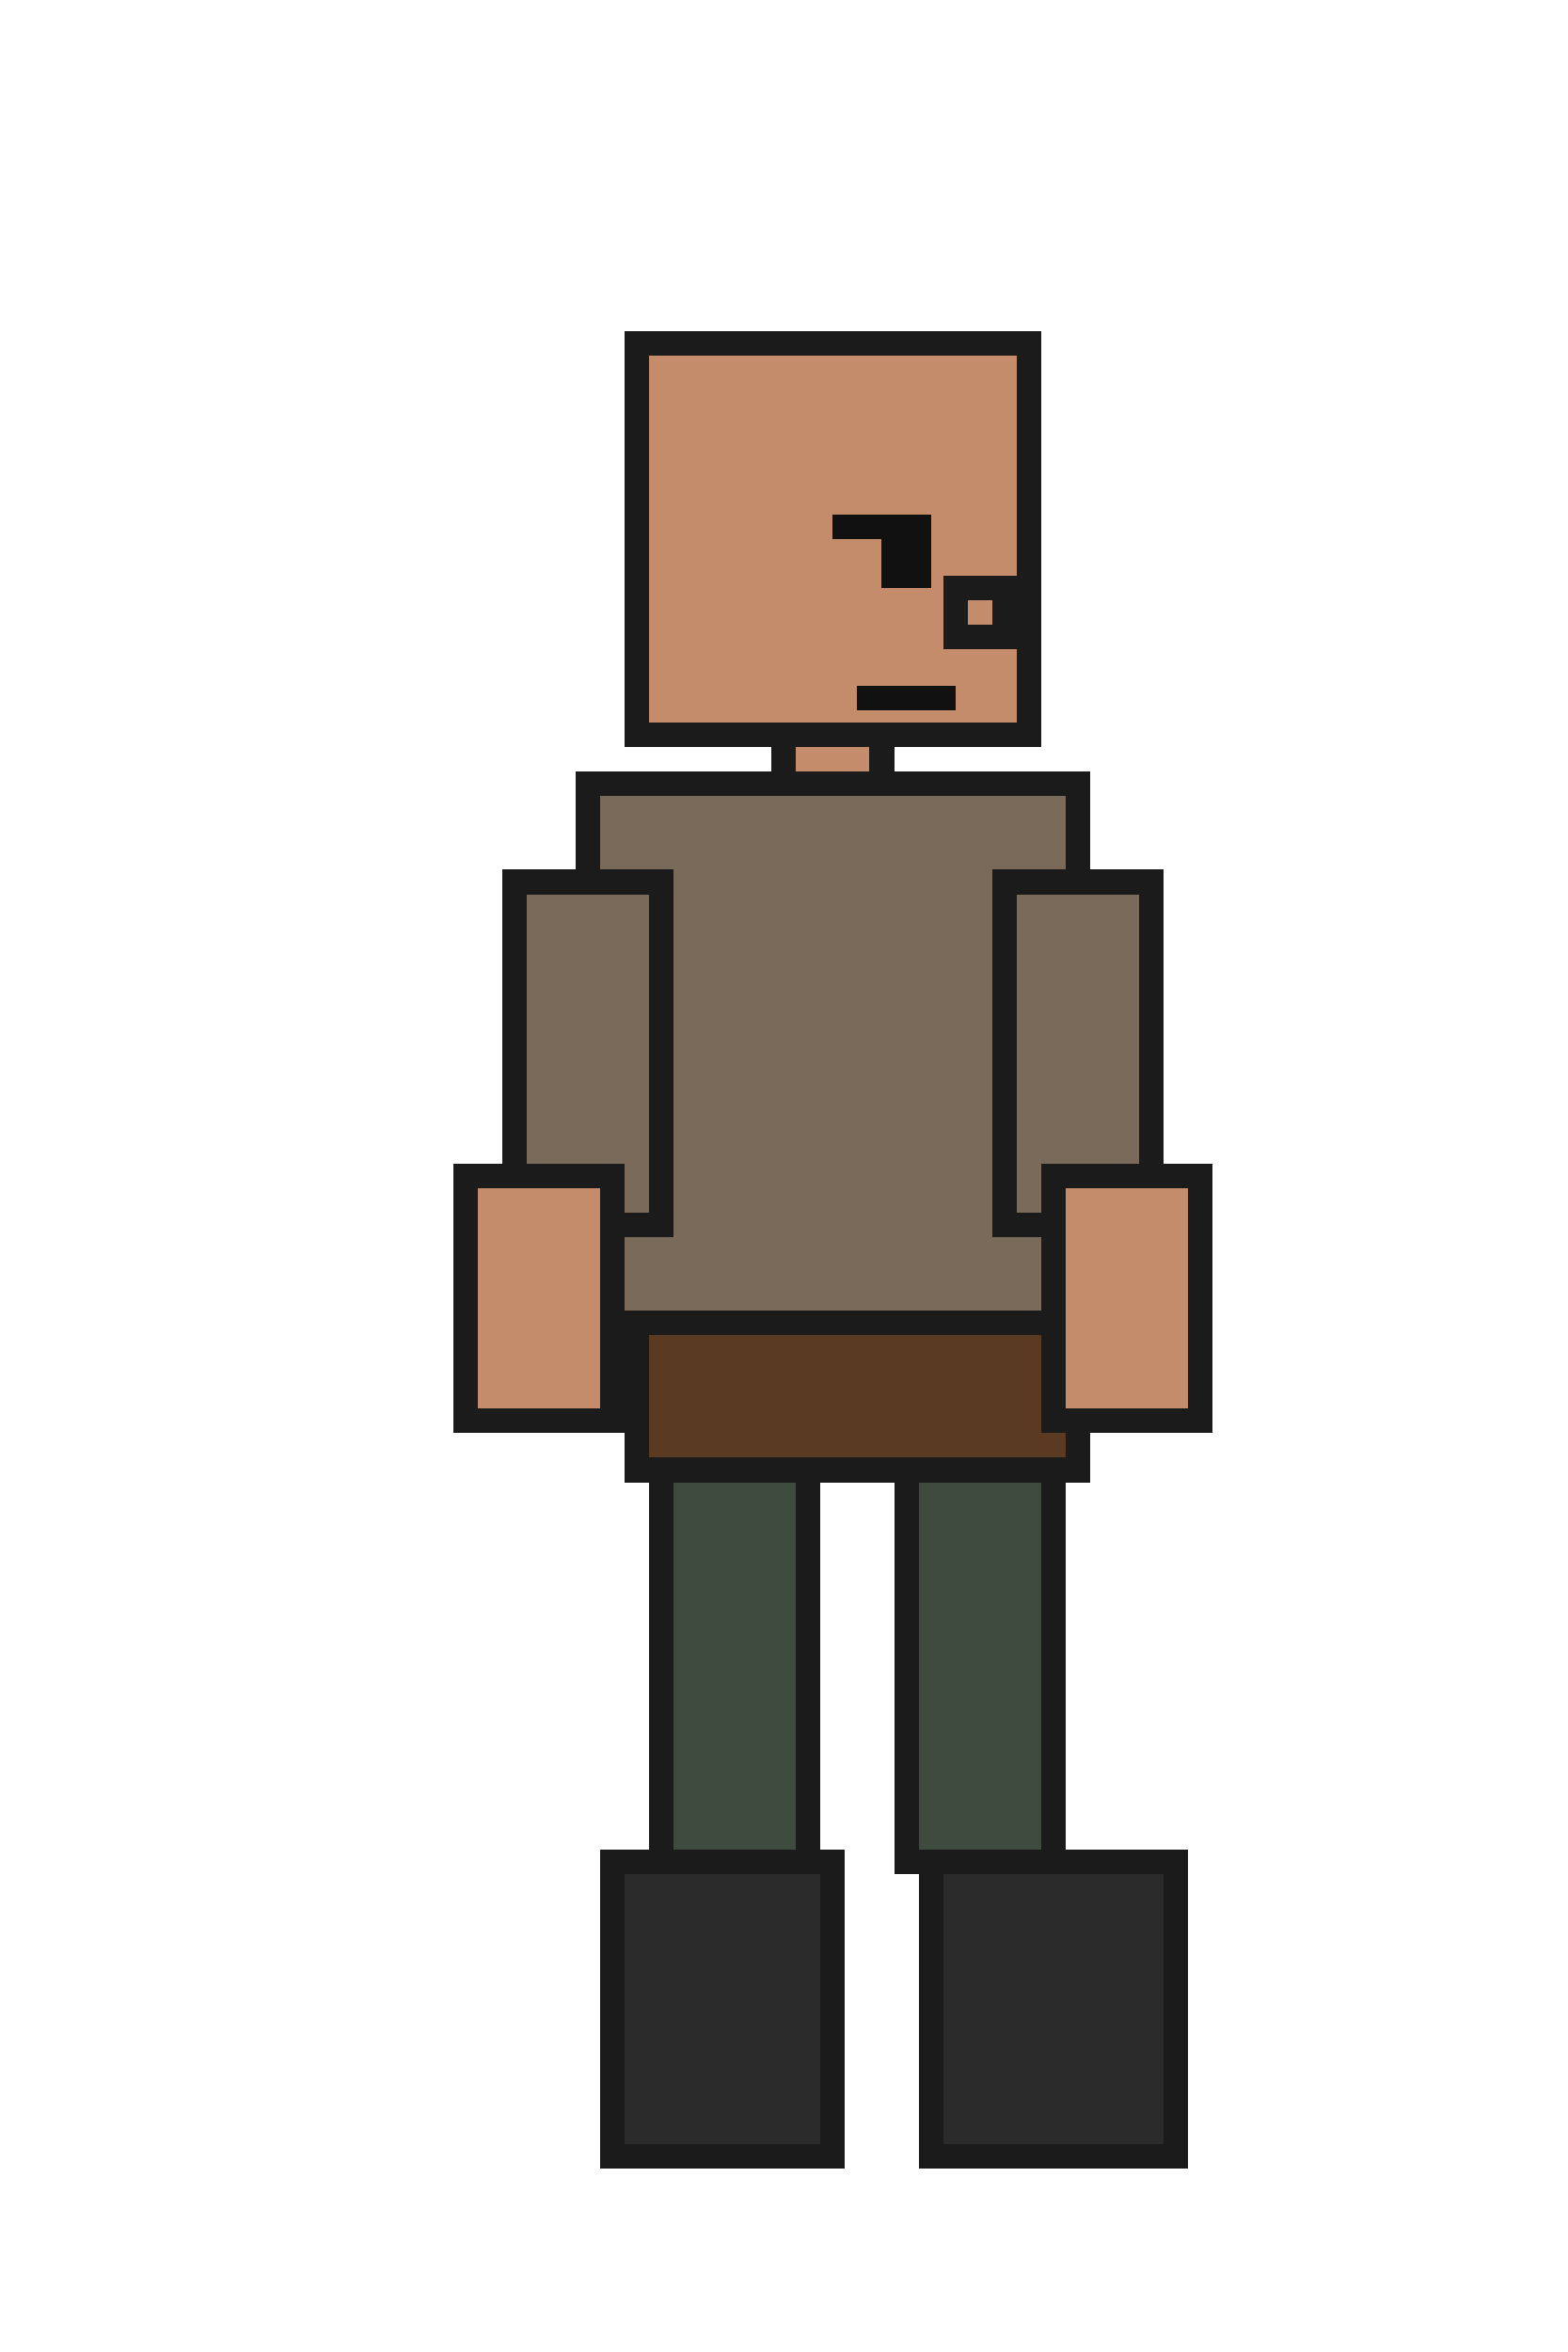
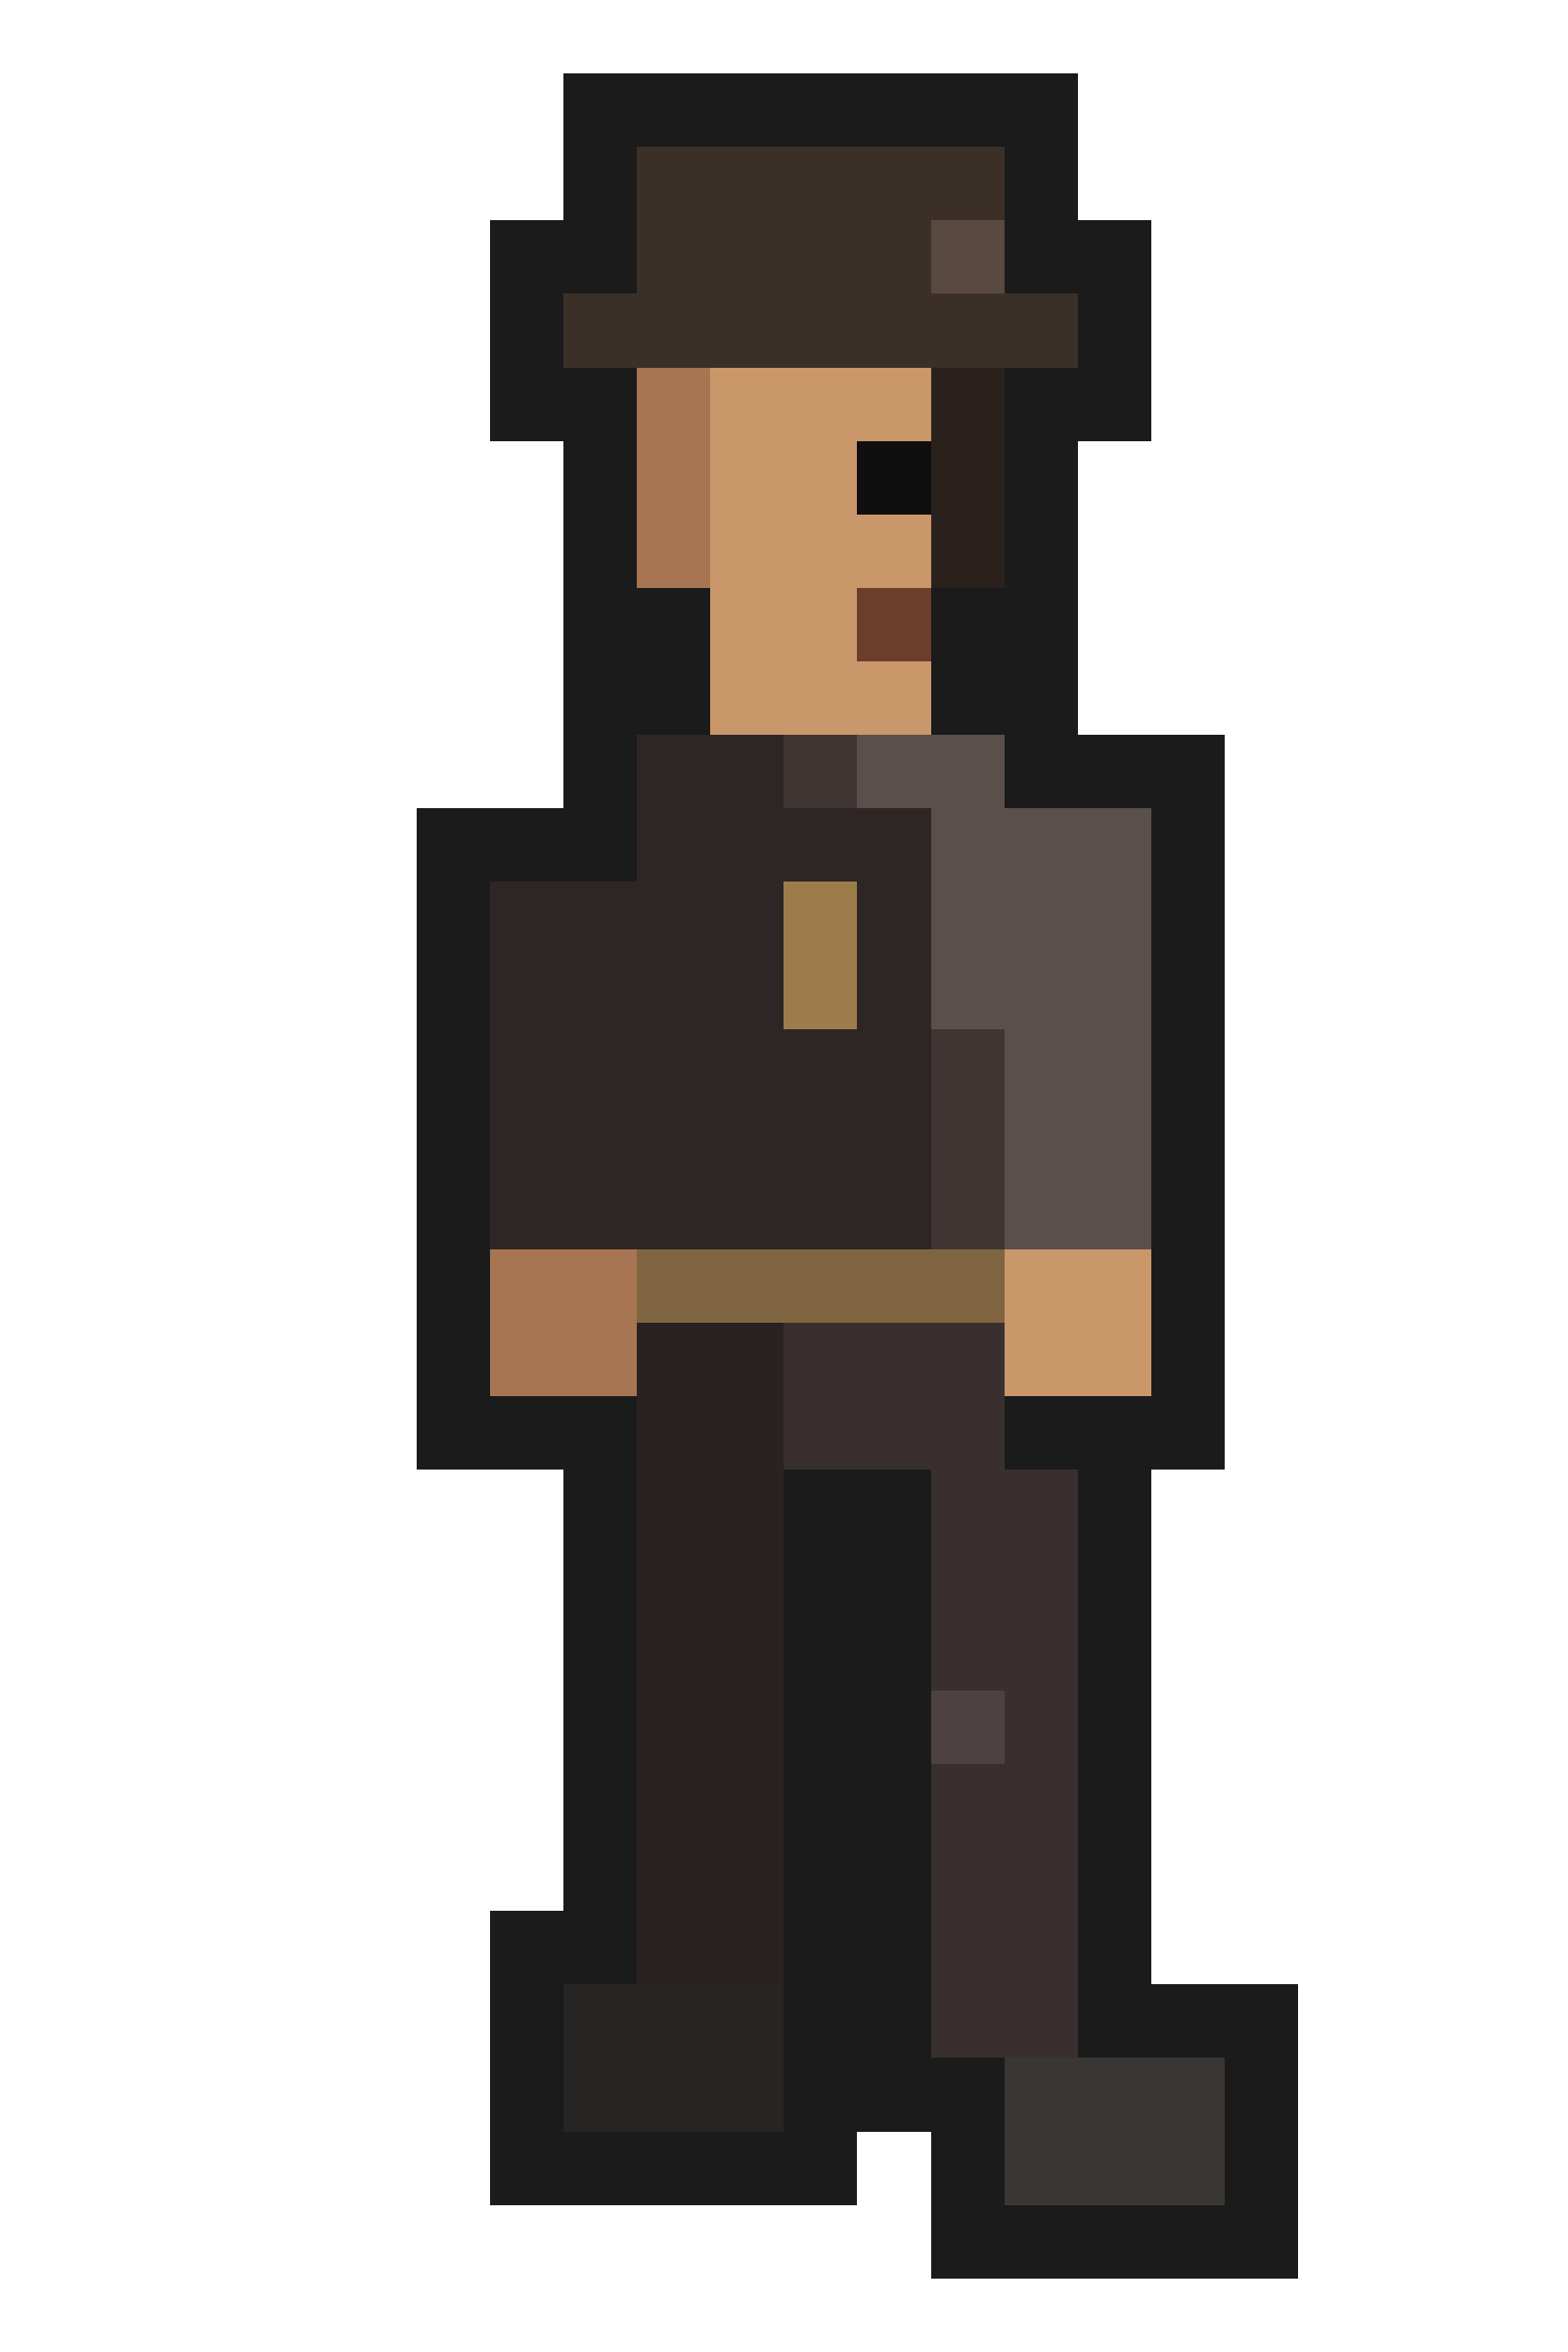
<svg xmlns="http://www.w3.org/2000/svg" width="64" height="96" viewBox="0 0 64 96" shape-rendering="crispEdges">
-   <g stroke-linejoin="miter" stroke-linecap="butt">
-     <rect x="27" y="60" width="6" height="16" fill="#3F4A3F" stroke="#1b1b1b" stroke-width="1" shape-rendering="crispEdges" />
-     <rect x="25" y="76" width="9" height="12" fill="#2B2B2B" stroke="#1b1b1b" stroke-width="1" shape-rendering="crispEdges" />
-     <rect x="37" y="60" width="6" height="16" fill="#3F4A3F" stroke="#1b1b1b" stroke-width="1" shape-rendering="crispEdges" />
-     <rect x="38" y="76" width="10" height="12" fill="#2B2B2B" stroke="#1b1b1b" stroke-width="1" shape-rendering="crispEdges" />
-     <rect x="24" y="32" width="20" height="22" fill="#7A6A5A" stroke="#1b1b1b" stroke-width="1" shape-rendering="crispEdges" />
-     <rect x="26" y="54" width="18" height="6" fill="#5A3B22" stroke="#1b1b1b" stroke-width="1" shape-rendering="crispEdges" />
-     <rect x="21" y="36" width="6" height="14" fill="#7A6A5A" stroke="#1b1b1b" stroke-width="1" shape-rendering="crispEdges" />
-     <rect x="19" y="48" width="6" height="10" fill="#C58C6C" stroke="#1b1b1b" stroke-width="1" shape-rendering="crispEdges" />
-     <rect x="41" y="36" width="6" height="14" fill="#7A6A5A" stroke="#1b1b1b" stroke-width="1" shape-rendering="crispEdges" />
-     <rect x="43" y="48" width="6" height="10" fill="#C58C6C" stroke="#1b1b1b" stroke-width="1" shape-rendering="crispEdges" />
-     <rect x="26" y="14" width="16" height="16" fill="#C58C6C" stroke="#1b1b1b" stroke-width="1" shape-rendering="crispEdges" />
-     <rect x="32" y="30" width="4" height="2" fill="#C58C6C" stroke="#1b1b1b" stroke-width="1" shape-rendering="crispEdges" />
-     <rect x="36" y="22" width="2" height="2" fill="#111111" stroke="none" stroke-width="1" shape-rendering="crispEdges" />
-     <rect x="34" y="21" width="4" height="1" fill="#111111" stroke="none" stroke-width="1" shape-rendering="crispEdges" />
-     <rect x="39" y="24" width="2" height="2" fill="#C58C6C" stroke="#1b1b1b" stroke-width="1" shape-rendering="crispEdges" />
-     <rect x="35" y="28" width="4" height="1" fill="#111111" stroke="none" stroke-width="1" shape-rendering="crispEdges" />
+   <g>
+     <rect x="23" y="3" width="3" height="3" fill="#1b1b1b" />
+     <rect x="26" y="3" width="3" height="3" fill="#1b1b1b" />
+     <rect x="29" y="3" width="3" height="3" fill="#1b1b1b" />
+     <rect x="23" y="6" width="3" height="3" fill="#1b1b1b" />
+     <rect x="23" y="9" width="3" height="3" fill="#1b1b1b" />
+     <rect x="32" y="3" width="3" height="3" fill="#1b1b1b" />
+     <rect x="35" y="3" width="3" height="3" fill="#1b1b1b" />
+     <rect x="38" y="3" width="3" height="3" fill="#1b1b1b" />
+     <rect x="41" y="3" width="3" height="3" fill="#1b1b1b" />
+     <rect x="41" y="6" width="3" height="3" fill="#1b1b1b" />
+     <rect x="41" y="9" width="3" height="3" fill="#1b1b1b" />
+     <rect x="20" y="9" width="3" height="3" fill="#1b1b1b" />
+     <rect x="20" y="12" width="3" height="3" fill="#1b1b1b" />
+     <rect x="20" y="15" width="3" height="3" fill="#1b1b1b" />
+     <rect x="23" y="15" width="3" height="3" fill="#1b1b1b" />
+     <rect x="41" y="15" width="3" height="3" fill="#1b1b1b" />
+     <rect x="44" y="9" width="3" height="3" fill="#1b1b1b" />
+     <rect x="44" y="12" width="3" height="3" fill="#1b1b1b" />
+     <rect x="44" y="15" width="3" height="3" fill="#1b1b1b" />
+     <rect x="23" y="18" width="3" height="3" fill="#1b1b1b" />
+     <rect x="41" y="18" width="3" height="3" fill="#1b1b1b" />
+     <rect x="23" y="21" width="3" height="3" fill="#1b1b1b" />
+     <rect x="41" y="21" width="3" height="3" fill="#1b1b1b" />
+     <rect x="23" y="24" width="3" height="3" fill="#1b1b1b" />
+     <rect x="26" y="24" width="3" height="3" fill="#1b1b1b" />
+     <rect x="38" y="24" width="3" height="3" fill="#1b1b1b" />
+     <rect x="41" y="24" width="3" height="3" fill="#1b1b1b" />
+     <rect x="26" y="27" width="3" height="3" fill="#1b1b1b" />
+     <rect x="38" y="27" width="3" height="3" fill="#1b1b1b" />
+     <rect x="23" y="27" width="3" height="3" fill="#1b1b1b" />
+     <rect x="23" y="30" width="3" height="3" fill="#1b1b1b" />
+     <rect x="23" y="33" width="3" height="3" fill="#1b1b1b" />
+     <rect x="41" y="27" width="3" height="3" fill="#1b1b1b" />
+     <rect x="41" y="30" width="3" height="3" fill="#1b1b1b" />
+     <rect x="44" y="30" width="3" height="3" fill="#1b1b1b" />
+     <rect x="47" y="30" width="3" height="3" fill="#1b1b1b" />
+     <rect x="47" y="33" width="3" height="3" fill="#1b1b1b" />
+     <rect x="47" y="36" width="3" height="3" fill="#1b1b1b" />
+     <rect x="17" y="33" width="3" height="3" fill="#1b1b1b" />
+     <rect x="20" y="33" width="3" height="3" fill="#1b1b1b" />
+     <rect x="17" y="36" width="3" height="3" fill="#1b1b1b" />
+     <rect x="17" y="39" width="3" height="3" fill="#1b1b1b" />
+     <rect x="47" y="39" width="3" height="3" fill="#1b1b1b" />
+     <rect x="17" y="42" width="3" height="3" fill="#1b1b1b" />
+     <rect x="47" y="42" width="3" height="3" fill="#1b1b1b" />
+     <rect x="17" y="45" width="3" height="3" fill="#1b1b1b" />
+     <rect x="47" y="45" width="3" height="3" fill="#1b1b1b" />
+     <rect x="17" y="48" width="3" height="3" fill="#1b1b1b" />
+     <rect x="47" y="48" width="3" height="3" fill="#1b1b1b" />
+     <rect x="17" y="51" width="3" height="3" fill="#1b1b1b" />
+     <rect x="47" y="51" width="3" height="3" fill="#1b1b1b" />
+     <rect x="17" y="54" width="3" height="3" fill="#1b1b1b" />
+     <rect x="47" y="54" width="3" height="3" fill="#1b1b1b" />
+     <rect x="17" y="57" width="3" height="3" fill="#1b1b1b" />
+     <rect x="20" y="57" width="3" height="3" fill="#1b1b1b" />
+     <rect x="23" y="57" width="3" height="3" fill="#1b1b1b" />
+     <rect x="41" y="57" width="3" height="3" fill="#1b1b1b" />
+     <rect x="44" y="57" width="3" height="3" fill="#1b1b1b" />
+     <rect x="47" y="57" width="3" height="3" fill="#1b1b1b" />
+     <rect x="23" y="60" width="3" height="3" fill="#1b1b1b" />
+     <rect x="32" y="60" width="3" height="3" fill="#1b1b1b" />
+     <rect x="35" y="60" width="3" height="3" fill="#1b1b1b" />
+     <rect x="23" y="63" width="3" height="3" fill="#1b1b1b" />
+     <rect x="32" y="63" width="3" height="3" fill="#1b1b1b" />
+     <rect x="35" y="63" width="3" height="3" fill="#1b1b1b" />
+     <rect x="44" y="60" width="3" height="3" fill="#1b1b1b" />
+     <rect x="44" y="63" width="3" height="3" fill="#1b1b1b" />
+     <rect x="23" y="66" width="3" height="3" fill="#1b1b1b" />
+     <rect x="32" y="66" width="3" height="3" fill="#1b1b1b" />
+     <rect x="35" y="66" width="3" height="3" fill="#1b1b1b" />
+     <rect x="44" y="66" width="3" height="3" fill="#1b1b1b" />
+     <rect x="23" y="69" width="3" height="3" fill="#1b1b1b" />
+     <rect x="32" y="69" width="3" height="3" fill="#1b1b1b" />
+     <rect x="35" y="69" width="3" height="3" fill="#1b1b1b" />
+     <rect x="44" y="69" width="3" height="3" fill="#1b1b1b" />
+     <rect x="23" y="72" width="3" height="3" fill="#1b1b1b" />
+     <rect x="32" y="72" width="3" height="3" fill="#1b1b1b" />
+     <rect x="35" y="72" width="3" height="3" fill="#1b1b1b" />
+     <rect x="44" y="72" width="3" height="3" fill="#1b1b1b" />
+     <rect x="23" y="75" width="3" height="3" fill="#1b1b1b" />
+     <rect x="32" y="75" width="3" height="3" fill="#1b1b1b" />
+     <rect x="35" y="75" width="3" height="3" fill="#1b1b1b" />
+     <rect x="44" y="75" width="3" height="3" fill="#1b1b1b" />
+     <rect x="23" y="78" width="3" height="3" fill="#1b1b1b" />
+     <rect x="32" y="78" width="3" height="3" fill="#1b1b1b" />
+     <rect x="35" y="78" width="3" height="3" fill="#1b1b1b" />
+     <rect x="44" y="78" width="3" height="3" fill="#1b1b1b" />
+     <rect x="32" y="81" width="3" height="3" fill="#1b1b1b" />
+     <rect x="35" y="81" width="3" height="3" fill="#1b1b1b" />
+     <rect x="44" y="81" width="3" height="3" fill="#1b1b1b" />
+     <rect x="20" y="78" width="3" height="3" fill="#1b1b1b" />
+     <rect x="20" y="81" width="3" height="3" fill="#1b1b1b" />
+     <rect x="20" y="84" width="3" height="3" fill="#1b1b1b" />
+     <rect x="32" y="84" width="3" height="3" fill="#1b1b1b" />
+     <rect x="35" y="84" width="3" height="3" fill="#1b1b1b" />
+     <rect x="38" y="84" width="3" height="3" fill="#1b1b1b" />
+     <rect x="20" y="87" width="3" height="3" fill="#1b1b1b" />
+     <rect x="23" y="87" width="3" height="3" fill="#1b1b1b" />
+     <rect x="26" y="87" width="3" height="3" fill="#1b1b1b" />
+     <rect x="29" y="87" width="3" height="3" fill="#1b1b1b" />
+     <rect x="32" y="87" width="3" height="3" fill="#1b1b1b" />
+     <rect x="38" y="87" width="3" height="3" fill="#1b1b1b" />
+     <rect x="47" y="81" width="3" height="3" fill="#1b1b1b" />
+     <rect x="50" y="81" width="3" height="3" fill="#1b1b1b" />
+     <rect x="50" y="84" width="3" height="3" fill="#1b1b1b" />
+     <rect x="50" y="87" width="3" height="3" fill="#1b1b1b" />
+     <rect x="38" y="90" width="3" height="3" fill="#1b1b1b" />
+     <rect x="41" y="90" width="3" height="3" fill="#1b1b1b" />
+     <rect x="44" y="90" width="3" height="3" fill="#1b1b1b" />
+     <rect x="47" y="90" width="3" height="3" fill="#1b1b1b" />
+     <rect x="50" y="90" width="3" height="3" fill="#1b1b1b" />
+     <rect x="26" y="6" width="3" height="3" fill="#3b3028" />
+     <rect x="29" y="6" width="3" height="3" fill="#3b3028" />
+     <rect x="32" y="6" width="3" height="3" fill="#3b3028" />
+     <rect x="35" y="6" width="3" height="3" fill="#3b3028" />
+     <rect x="38" y="6" width="3" height="3" fill="#3b3028" />
+     <rect x="26" y="9" width="3" height="3" fill="#3b3028" />
+     <rect x="29" y="9" width="3" height="3" fill="#3b3028" />
+     <rect x="32" y="9" width="3" height="3" fill="#3b3028" />
+     <rect x="35" y="9" width="3" height="3" fill="#3b3028" />
+     <rect x="38" y="9" width="3" height="3" fill="#594940" />
+     <rect x="23" y="12" width="3" height="3" fill="#3b3028" />
+     <rect x="26" y="12" width="3" height="3" fill="#3b3028" />
+     <rect x="29" y="12" width="3" height="3" fill="#3b3028" />
+     <rect x="32" y="12" width="3" height="3" fill="#3b3028" />
+     <rect x="35" y="12" width="3" height="3" fill="#3b3028" />
+     <rect x="38" y="12" width="3" height="3" fill="#3b3028" />
+     <rect x="41" y="12" width="3" height="3" fill="#3b3028" />
+     <rect x="26" y="15" width="3" height="3" fill="#a77552" />
+     <rect x="29" y="15" width="3" height="3" fill="#c9976a" />
+     <rect x="32" y="15" width="3" height="3" fill="#c9976a" />
+     <rect x="35" y="15" width="3" height="3" fill="#c9976a" />
+     <rect x="38" y="15" width="3" height="3" fill="#2a211d" />
+     <rect x="26" y="18" width="3" height="3" fill="#a77552" />
+     <rect x="29" y="18" width="3" height="3" fill="#c9976a" />
+     <rect x="32" y="18" width="3" height="3" fill="#c9976a" />
+     <rect x="35" y="18" width="3" height="3" fill="#0f0f0f" />
+     <rect x="38" y="18" width="3" height="3" fill="#2a211d" />
+     <rect x="26" y="21" width="3" height="3" fill="#a77552" />
+     <rect x="29" y="21" width="3" height="3" fill="#c9976a" />
+     <rect x="32" y="21" width="3" height="3" fill="#c9976a" />
+     <rect x="35" y="21" width="3" height="3" fill="#c9976a" />
+     <rect x="38" y="21" width="3" height="3" fill="#2a211d" />
+     <rect x="29" y="24" width="3" height="3" fill="#c9976a" />
+     <rect x="32" y="24" width="3" height="3" fill="#c9976a" />
+     <rect x="35" y="24" width="3" height="3" fill="#6a3e2a" />
+     <rect x="29" y="27" width="3" height="3" fill="#c9976a" />
+     <rect x="32" y="27" width="3" height="3" fill="#c9976a" />
+     <rect x="35" y="27" width="3" height="3" fill="#c9976a" />
+     <rect x="26" y="30" width="3" height="3" fill="#2e2624" />
+     <rect x="29" y="30" width="3" height="3" fill="#2e2624" />
+     <rect x="32" y="30" width="3" height="3" fill="#3f3532" />
+     <rect x="35" y="30" width="3" height="3" fill="#5a4f4b" />
+     <rect x="38" y="30" width="3" height="3" fill="#5a4f4b" />
+     <rect x="26" y="33" width="3" height="3" fill="#2e2624" />
+     <rect x="29" y="33" width="3" height="3" fill="#2e2624" />
+     <rect x="32" y="33" width="3" height="3" fill="#2e2624" />
+     <rect x="35" y="33" width="3" height="3" fill="#2e2624" />
+     <rect x="38" y="33" width="3" height="3" fill="#5a4f4b" />
+     <rect x="41" y="33" width="3" height="3" fill="#5a4f4b" />
+     <rect x="44" y="33" width="3" height="3" fill="#5a4f4b" />
+     <rect x="20" y="36" width="3" height="3" fill="#2e2624" />
+     <rect x="23" y="36" width="3" height="3" fill="#2e2624" />
+     <rect x="26" y="36" width="3" height="3" fill="#2e2624" />
+     <rect x="29" y="36" width="3" height="3" fill="#2e2624" />
+     <rect x="32" y="36" width="3" height="3" fill="#9d7c4b" />
+     <rect x="35" y="36" width="3" height="3" fill="#2e2624" />
+     <rect x="38" y="36" width="3" height="3" fill="#5a4f4b" />
+     <rect x="41" y="36" width="3" height="3" fill="#5a4f4b" />
+     <rect x="44" y="36" width="3" height="3" fill="#5a4f4b" />
+     <rect x="20" y="39" width="3" height="3" fill="#2e2624" />
+     <rect x="23" y="39" width="3" height="3" fill="#2e2624" />
+     <rect x="26" y="39" width="3" height="3" fill="#2e2624" />
+     <rect x="29" y="39" width="3" height="3" fill="#2e2624" />
+     <rect x="32" y="39" width="3" height="3" fill="#9d7c4b" />
+     <rect x="35" y="39" width="3" height="3" fill="#2e2624" />
+     <rect x="38" y="39" width="3" height="3" fill="#5a4f4b" />
+     <rect x="41" y="39" width="3" height="3" fill="#5a4f4b" />
+     <rect x="44" y="39" width="3" height="3" fill="#5a4f4b" />
+     <rect x="20" y="42" width="3" height="3" fill="#2e2624" />
+     <rect x="23" y="42" width="3" height="3" fill="#2e2624" />
+     <rect x="26" y="42" width="3" height="3" fill="#2e2624" />
+     <rect x="29" y="42" width="3" height="3" fill="#2e2624" />
+     <rect x="32" y="42" width="3" height="3" fill="#2e2624" />
+     <rect x="35" y="42" width="3" height="3" fill="#2e2624" />
+     <rect x="38" y="42" width="3" height="3" fill="#3f3532" />
+     <rect x="41" y="42" width="3" height="3" fill="#5a4f4b" />
+     <rect x="44" y="42" width="3" height="3" fill="#5a4f4b" />
+     <rect x="20" y="45" width="3" height="3" fill="#2e2624" />
+     <rect x="23" y="45" width="3" height="3" fill="#2e2624" />
+     <rect x="26" y="45" width="3" height="3" fill="#2e2624" />
+     <rect x="29" y="45" width="3" height="3" fill="#2e2624" />
+     <rect x="32" y="45" width="3" height="3" fill="#2e2624" />
+     <rect x="35" y="45" width="3" height="3" fill="#2e2624" />
+     <rect x="38" y="45" width="3" height="3" fill="#3f3532" />
+     <rect x="41" y="45" width="3" height="3" fill="#5a4f4b" />
+     <rect x="44" y="45" width="3" height="3" fill="#5a4f4b" />
+     <rect x="20" y="48" width="3" height="3" fill="#2e2624" />
+     <rect x="23" y="48" width="3" height="3" fill="#2e2624" />
+     <rect x="26" y="48" width="3" height="3" fill="#2e2624" />
+     <rect x="29" y="48" width="3" height="3" fill="#2e2624" />
+     <rect x="32" y="48" width="3" height="3" fill="#2e2624" />
+     <rect x="35" y="48" width="3" height="3" fill="#2e2624" />
+     <rect x="38" y="48" width="3" height="3" fill="#3f3532" />
+     <rect x="41" y="48" width="3" height="3" fill="#5a4f4b" />
+     <rect x="44" y="48" width="3" height="3" fill="#5a4f4b" />
+     <rect x="20" y="51" width="3" height="3" fill="#a77552" />
+     <rect x="23" y="51" width="3" height="3" fill="#a77552" />
+     <rect x="26" y="51" width="3" height="3" fill="#7f6540" />
+     <rect x="29" y="51" width="3" height="3" fill="#7f6540" />
+     <rect x="32" y="51" width="3" height="3" fill="#7f6540" />
+     <rect x="35" y="51" width="3" height="3" fill="#7f6540" />
+     <rect x="38" y="51" width="3" height="3" fill="#7f6540" />
+     <rect x="41" y="51" width="3" height="3" fill="#c9976a" />
+     <rect x="44" y="51" width="3" height="3" fill="#c9976a" />
+     <rect x="20" y="54" width="3" height="3" fill="#a77552" />
+     <rect x="23" y="54" width="3" height="3" fill="#a77552" />
+     <rect x="26" y="54" width="3" height="3" fill="#2a2222" />
+     <rect x="29" y="54" width="3" height="3" fill="#2a2222" />
+     <rect x="32" y="54" width="3" height="3" fill="#3a2f2f" />
+     <rect x="35" y="54" width="3" height="3" fill="#3a2f2f" />
+     <rect x="38" y="54" width="3" height="3" fill="#3a2f2f" />
+     <rect x="41" y="54" width="3" height="3" fill="#c9976a" />
+     <rect x="44" y="54" width="3" height="3" fill="#c9976a" />
+     <rect x="26" y="57" width="3" height="3" fill="#2a2222" />
+     <rect x="29" y="57" width="3" height="3" fill="#2a2222" />
+     <rect x="32" y="57" width="3" height="3" fill="#3a2f2f" />
+     <rect x="35" y="57" width="3" height="3" fill="#3a2f2f" />
+     <rect x="38" y="57" width="3" height="3" fill="#3a2f2f" />
+     <rect x="26" y="60" width="3" height="3" fill="#2a2222" />
+     <rect x="29" y="60" width="3" height="3" fill="#2a2222" />
+     <rect x="38" y="60" width="3" height="3" fill="#3a2f2f" />
+     <rect x="41" y="60" width="3" height="3" fill="#3a2f2f" />
+     <rect x="26" y="63" width="3" height="3" fill="#2a2222" />
+     <rect x="29" y="63" width="3" height="3" fill="#2a2222" />
+     <rect x="38" y="63" width="3" height="3" fill="#3a2f2f" />
+     <rect x="41" y="63" width="3" height="3" fill="#3a2f2f" />
+     <rect x="26" y="66" width="3" height="3" fill="#2a2222" />
+     <rect x="29" y="66" width="3" height="3" fill="#2a2222" />
+     <rect x="38" y="66" width="3" height="3" fill="#3a2f2f" />
+     <rect x="41" y="66" width="3" height="3" fill="#3a2f2f" />
+     <rect x="26" y="69" width="3" height="3" fill="#2a2222" />
+     <rect x="29" y="69" width="3" height="3" fill="#2a2222" />
+     <rect x="38" y="69" width="3" height="3" fill="#4d4141" />
+     <rect x="41" y="69" width="3" height="3" fill="#3a2f2f" />
+     <rect x="26" y="72" width="3" height="3" fill="#2a2222" />
+     <rect x="29" y="72" width="3" height="3" fill="#2a2222" />
+     <rect x="38" y="72" width="3" height="3" fill="#3a2f2f" />
+     <rect x="41" y="72" width="3" height="3" fill="#3a2f2f" />
+     <rect x="26" y="75" width="3" height="3" fill="#2a2222" />
+     <rect x="29" y="75" width="3" height="3" fill="#2a2222" />
+     <rect x="38" y="75" width="3" height="3" fill="#3a2f2f" />
+     <rect x="41" y="75" width="3" height="3" fill="#3a2f2f" />
+     <rect x="26" y="78" width="3" height="3" fill="#2a2222" />
+     <rect x="29" y="78" width="3" height="3" fill="#2a2222" />
+     <rect x="38" y="78" width="3" height="3" fill="#3a2f2f" />
+     <rect x="41" y="78" width="3" height="3" fill="#3a2f2f" />
+     <rect x="23" y="81" width="3" height="3" fill="#272523" />
+     <rect x="26" y="81" width="3" height="3" fill="#272523" />
+     <rect x="29" y="81" width="3" height="3" fill="#272523" />
+     <rect x="38" y="81" width="3" height="3" fill="#3a2f2f" />
+     <rect x="41" y="81" width="3" height="3" fill="#3a2f2f" />
+     <rect x="23" y="84" width="3" height="3" fill="#272523" />
+     <rect x="26" y="84" width="3" height="3" fill="#272523" />
+     <rect x="29" y="84" width="3" height="3" fill="#272523" />
+     <rect x="41" y="84" width="3" height="3" fill="#3a3633" />
+     <rect x="44" y="84" width="3" height="3" fill="#3a3633" />
+     <rect x="47" y="84" width="3" height="3" fill="#3a3633" />
+     <rect x="41" y="87" width="3" height="3" fill="#3a3633" />
+     <rect x="44" y="87" width="3" height="3" fill="#3a3633" />
+     <rect x="47" y="87" width="3" height="3" fill="#3a3633" />
  </g>
</svg>
